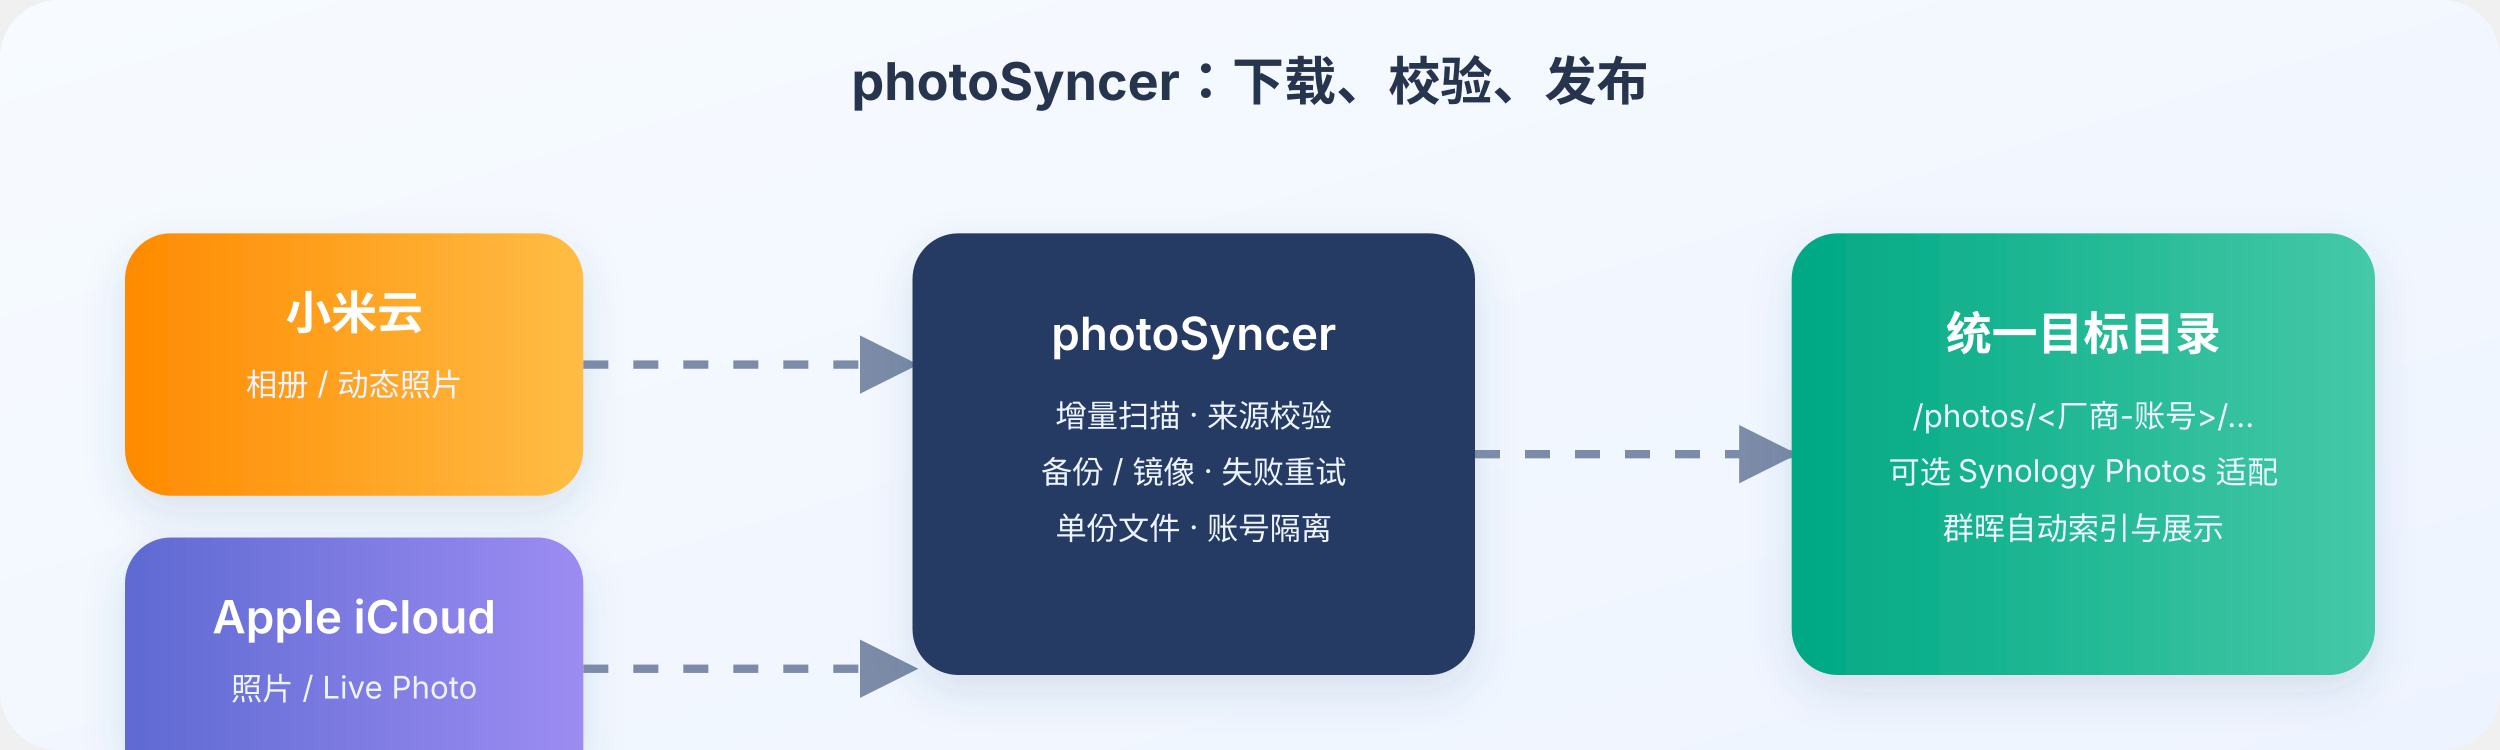
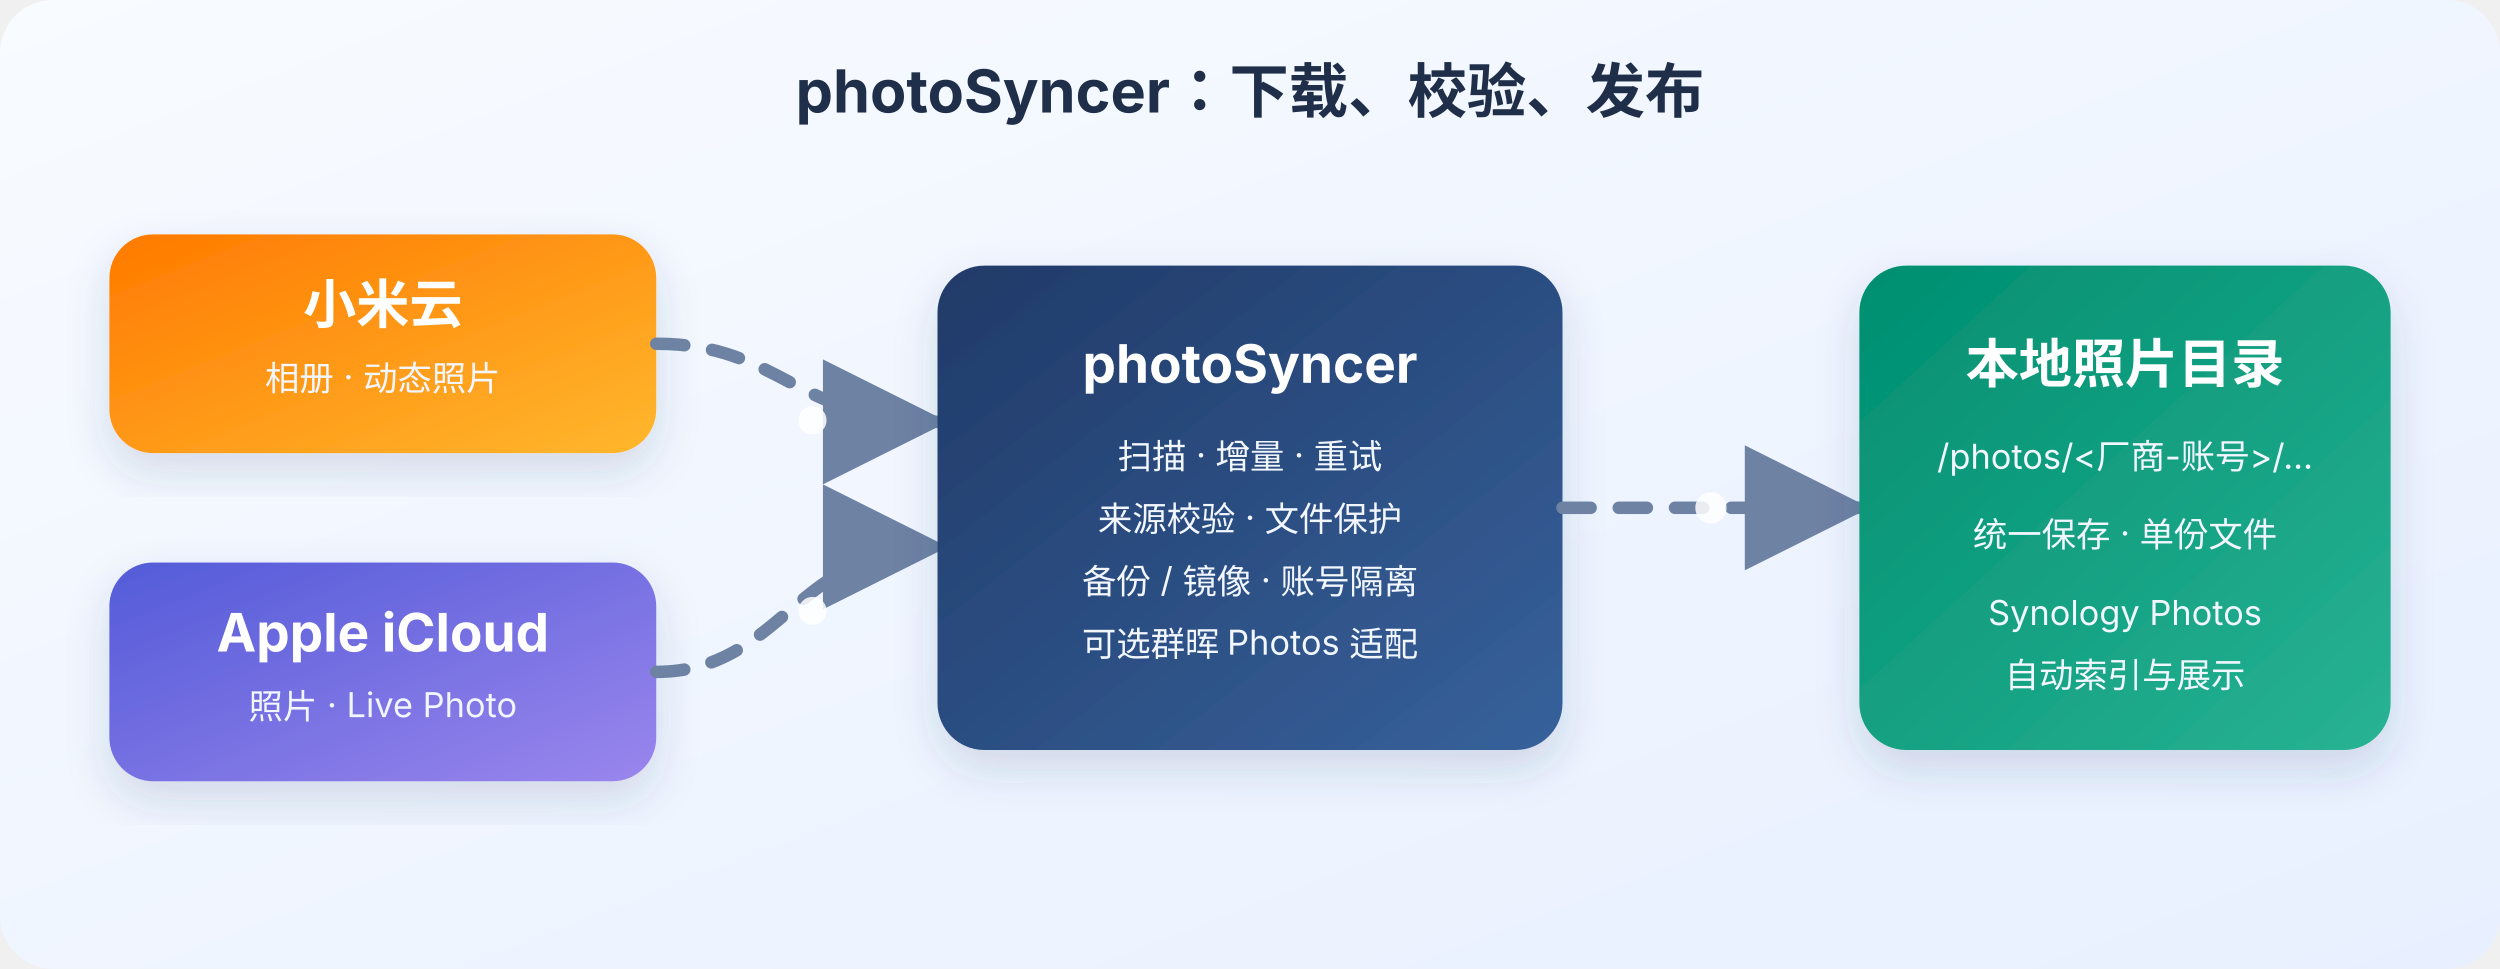
- <svg xmlns="http://www.w3.org/2000/svg" viewBox="0 0 1200 360" role="img" aria-labelledby="title desc">
+ <svg xmlns="http://www.w3.org/2000/svg" viewBox="0 0 1600 620" role="img" aria-labelledby="title desc">
  <defs>
-     <linearGradient id="bg" x1="0" x2="1" y1="0" y2="1">
-       <stop offset="0" stop-color="#f7fbff" />
-       <stop offset="1" stop-color="#eef4ff" />
+     <linearGradient id="bg" x1="0" y1="0" x2="1" y2="1">
+       <stop stop-color="#f8fbff" />
+       <stop offset="1" stop-color="#e8f0ff" />
    </linearGradient>
-     <linearGradient id="xiaomi" x1="0" x2="1">
-       <stop stop-color="#ff8a00" />
-       <stop offset="1" stop-color="#ffbd45" />
+     <linearGradient id="source" x1="0" y1="0" x2="1" y2="1">
+       <stop stop-color="#ff7a00" />
+       <stop offset="1" stop-color="#ffb72e" />
    </linearGradient>
-     <linearGradient id="apple" x1="0" x2="1">
-       <stop stop-color="#5e6ad2" />
-       <stop offset="1" stop-color="#9c8cf2" />
+     <linearGradient id="apple" x1="0" y1="0" x2="1" y2="1">
+       <stop stop-color="#535bd8" />
+       <stop offset="1" stop-color="#9a86ed" />
    </linearGradient>
-     <linearGradient id="nas" x1="0" x2="1">
-       <stop stop-color="#00a884" />
-       <stop offset="1" stop-color="#45c9a7" />
+     <linearGradient id="engine" x1="0" y1="0" x2="1" y2="1">
+       <stop stop-color="#203a68" />
+       <stop offset="1" stop-color="#37619b" />
+     </linearGradient>
+     <linearGradient id="target" x1="0" y1="0" x2="1" y2="1">
+       <stop stop-color="#008e70" />
+       <stop offset="1" stop-color="#28b394" />
    </linearGradient>
    <filter id="shadow" x="-20%" y="-20%" width="140%" height="140%">
-       <feDropShadow dx="0" dy="8" stdDeviation="10" flood-color="#37517e" flood-opacity=".14" />
+       <feDropShadow dx="0" dy="12" stdDeviation="14" flood-color="#29436f" flood-opacity=".16" />
    </filter>
-     <marker id="arrow" viewBox="0 0 10 10" refX="9" refY="5" markerWidth="7" markerHeight="7" orient="auto-start-reverse">
-       <path d="M 0 0 L 10 5 L 0 10 z" fill="#7b8ba8" />
+     <marker id="arrow" viewBox="0 0 12 12" refX="11" refY="6" markerWidth="10" markerHeight="10" orient="auto">
+       <path d="M0 0 L12 6 L0 12 Z" fill="#6e82a4" />
    </marker>
    <style>
-       .card{font:600 22px -apple-system,BlinkMacSystemFont,"Segoe UI",sans-serif;fill:#fff;text-anchor:middle}
-       .sub{font:400 15px -apple-system,BlinkMacSystemFont,"Segoe UI",sans-serif;fill:#edf4ff;text-anchor:middle}
-       .line{stroke:#7b8ba8;stroke-width:4;fill:none;marker-end:url(#arrow);stroke-dasharray:12 12;animation:flow 1.8s linear infinite}
-       @keyframes flow{to{stroke-dashoffset:-48}}
+       .title{font:700 38px -apple-system,BlinkMacSystemFont,"Segoe UI",sans-serif;fill:#1f2f4a;text-anchor:middle}
+       .card{font:700 34px -apple-system,BlinkMacSystemFont,"Segoe UI",sans-serif;fill:#fff;text-anchor:middle}
+       .sub{font:400 22px -apple-system,BlinkMacSystemFont,"Segoe UI",sans-serif;fill:#f1f6ff;text-anchor:middle}
+       .arrow{stroke:#6e82a4;stroke-width:8;fill:none;marker-end:url(#arrow);stroke-linecap:round;stroke-dasharray:18 18;animation:move 1.8s linear infinite}
+       .dot{fill:#fff;opacity:.85;animation:pulse 1.8s ease-in-out infinite}
+       @keyframes move{to{stroke-dashoffset:-72}}
+       @keyframes pulse{0%,100%{opacity:.3}50%{opacity:1}}
    </style>
  </defs>
-   <rect width="1200" height="360" rx="28" fill="url(#bg)" />
-   <text x="600" y="48" text-anchor="middle" font-family="-apple-system,BlinkMacSystemFont,'Segoe UI',sans-serif" font-size="25" font-weight="700" fill="#26344d">photoSyncer：下载、校验、发布</text>
+   <rect width="1600" height="620" rx="34" fill="url(#bg)" />
+   <text x="800" y="72" class="title">photoSyncer：下载、校验、发布</text>
  <g filter="url(#shadow)">
-     <rect x="60" y="112" width="220" height="126" rx="22" fill="url(#xiaomi)" />
-     <text x="170" y="158" class="card">小米云</text>
-     <text x="170" y="190" class="sub">相册 / 动态照片</text>
+     <rect x="70" y="150" width="350" height="140" rx="28" fill="url(#source)" />
+     <text x="245" y="207" class="card">小米云</text>
+     <text x="245" y="250" class="sub">相册 · 动态照片</text>
  </g>
  <g filter="url(#shadow)">
-     <rect x="60" y="258" width="220" height="0" rx="22" fill="url(#apple)" />
-     <rect x="60" y="112" width="220" height="126" rx="22" fill="url(#apple)" transform="translate(0 146)" />
-     <text x="170" y="304" class="card">Apple iCloud</text>
-     <text x="170" y="336" class="sub">照片 / Live Photo</text>
+     <rect x="70" y="360" width="350" height="140" rx="28" fill="url(#apple)" />
+     <text x="245" y="417" class="card">Apple iCloud</text>
+     <text x="245" y="460" class="sub">照片 · Live Photo</text>
  </g>
-   <path class="line" d="M280 175 H438" />
-   <path class="line" d="M280 321 H438" />
+   <path class="arrow" d="M420 220 C500 220 510 270 600 270" />
+   <path class="arrow" d="M420 430 C500 430 510 350 600 350" />
+   <circle class="dot" cx="520" cy="269" r="9" />
+   <circle class="dot" cx="520" cy="391" r="9" />
  <g filter="url(#shadow)">
-     <rect x="438" y="112" width="270" height="212" rx="22" fill="#273b63" />
-     <text x="573" y="168" class="card">photoSyncer</text>
-     <text x="573" y="205" class="sub">增量扫描 · 来源校验</text>
-     <text x="573" y="232" class="sub">备份 / 镜像 · 失败重试</text>
-     <text x="573" y="259" class="sub">单份文件 · 账号隔离</text>
+     <rect x="600" y="170" width="400" height="310" rx="30" fill="url(#engine)" />
+     <text x="800" y="245" class="card">photoSyncer</text>
+     <text x="800" y="300" class="sub">扫描 · 增量 · 重试</text>
+     <text x="800" y="340" class="sub">来源校验 · 文件保护</text>
+     <text x="800" y="380" class="sub">备份 / 镜像 · 账号隔离</text>
+     <text x="800" y="420" class="sub">可选群晖 Photos 适配</text>
  </g>
-   <path class="line" d="M708 218 H860" />
+   <path class="arrow" d="M1000 325 H1190" />
+   <circle class="dot" cx="1095" cy="325" r="10" />
  <g filter="url(#shadow)">
-     <rect x="860" y="112" width="280" height="212" rx="22" fill="url(#nas)" />
-     <text x="1000" y="168" class="card">统一目标目录</text>
-     <text x="1000" y="205" class="sub">/photos/&lt;厂商-账号&gt;/...</text>
-     <text x="1000" y="232" class="sub">可选 Synology Photos 适配</text>
-     <text x="1000" y="259" class="sub">群晖自动索引与展示</text>
+     <rect x="1190" y="170" width="340" height="310" rx="30" fill="url(#target)" />
+     <text x="1360" y="245" class="card">本地照片目录</text>
+     <text x="1360" y="300" class="sub">/photos/&lt;厂商-账号&gt;/...</text>
+     <text x="1360" y="350" class="sub">统一保存 · 单份文件</text>
+     <text x="1360" y="400" class="sub">Synology Photos</text>
+     <text x="1360" y="440" class="sub">自动索引与展示</text>
  </g>
</svg>
